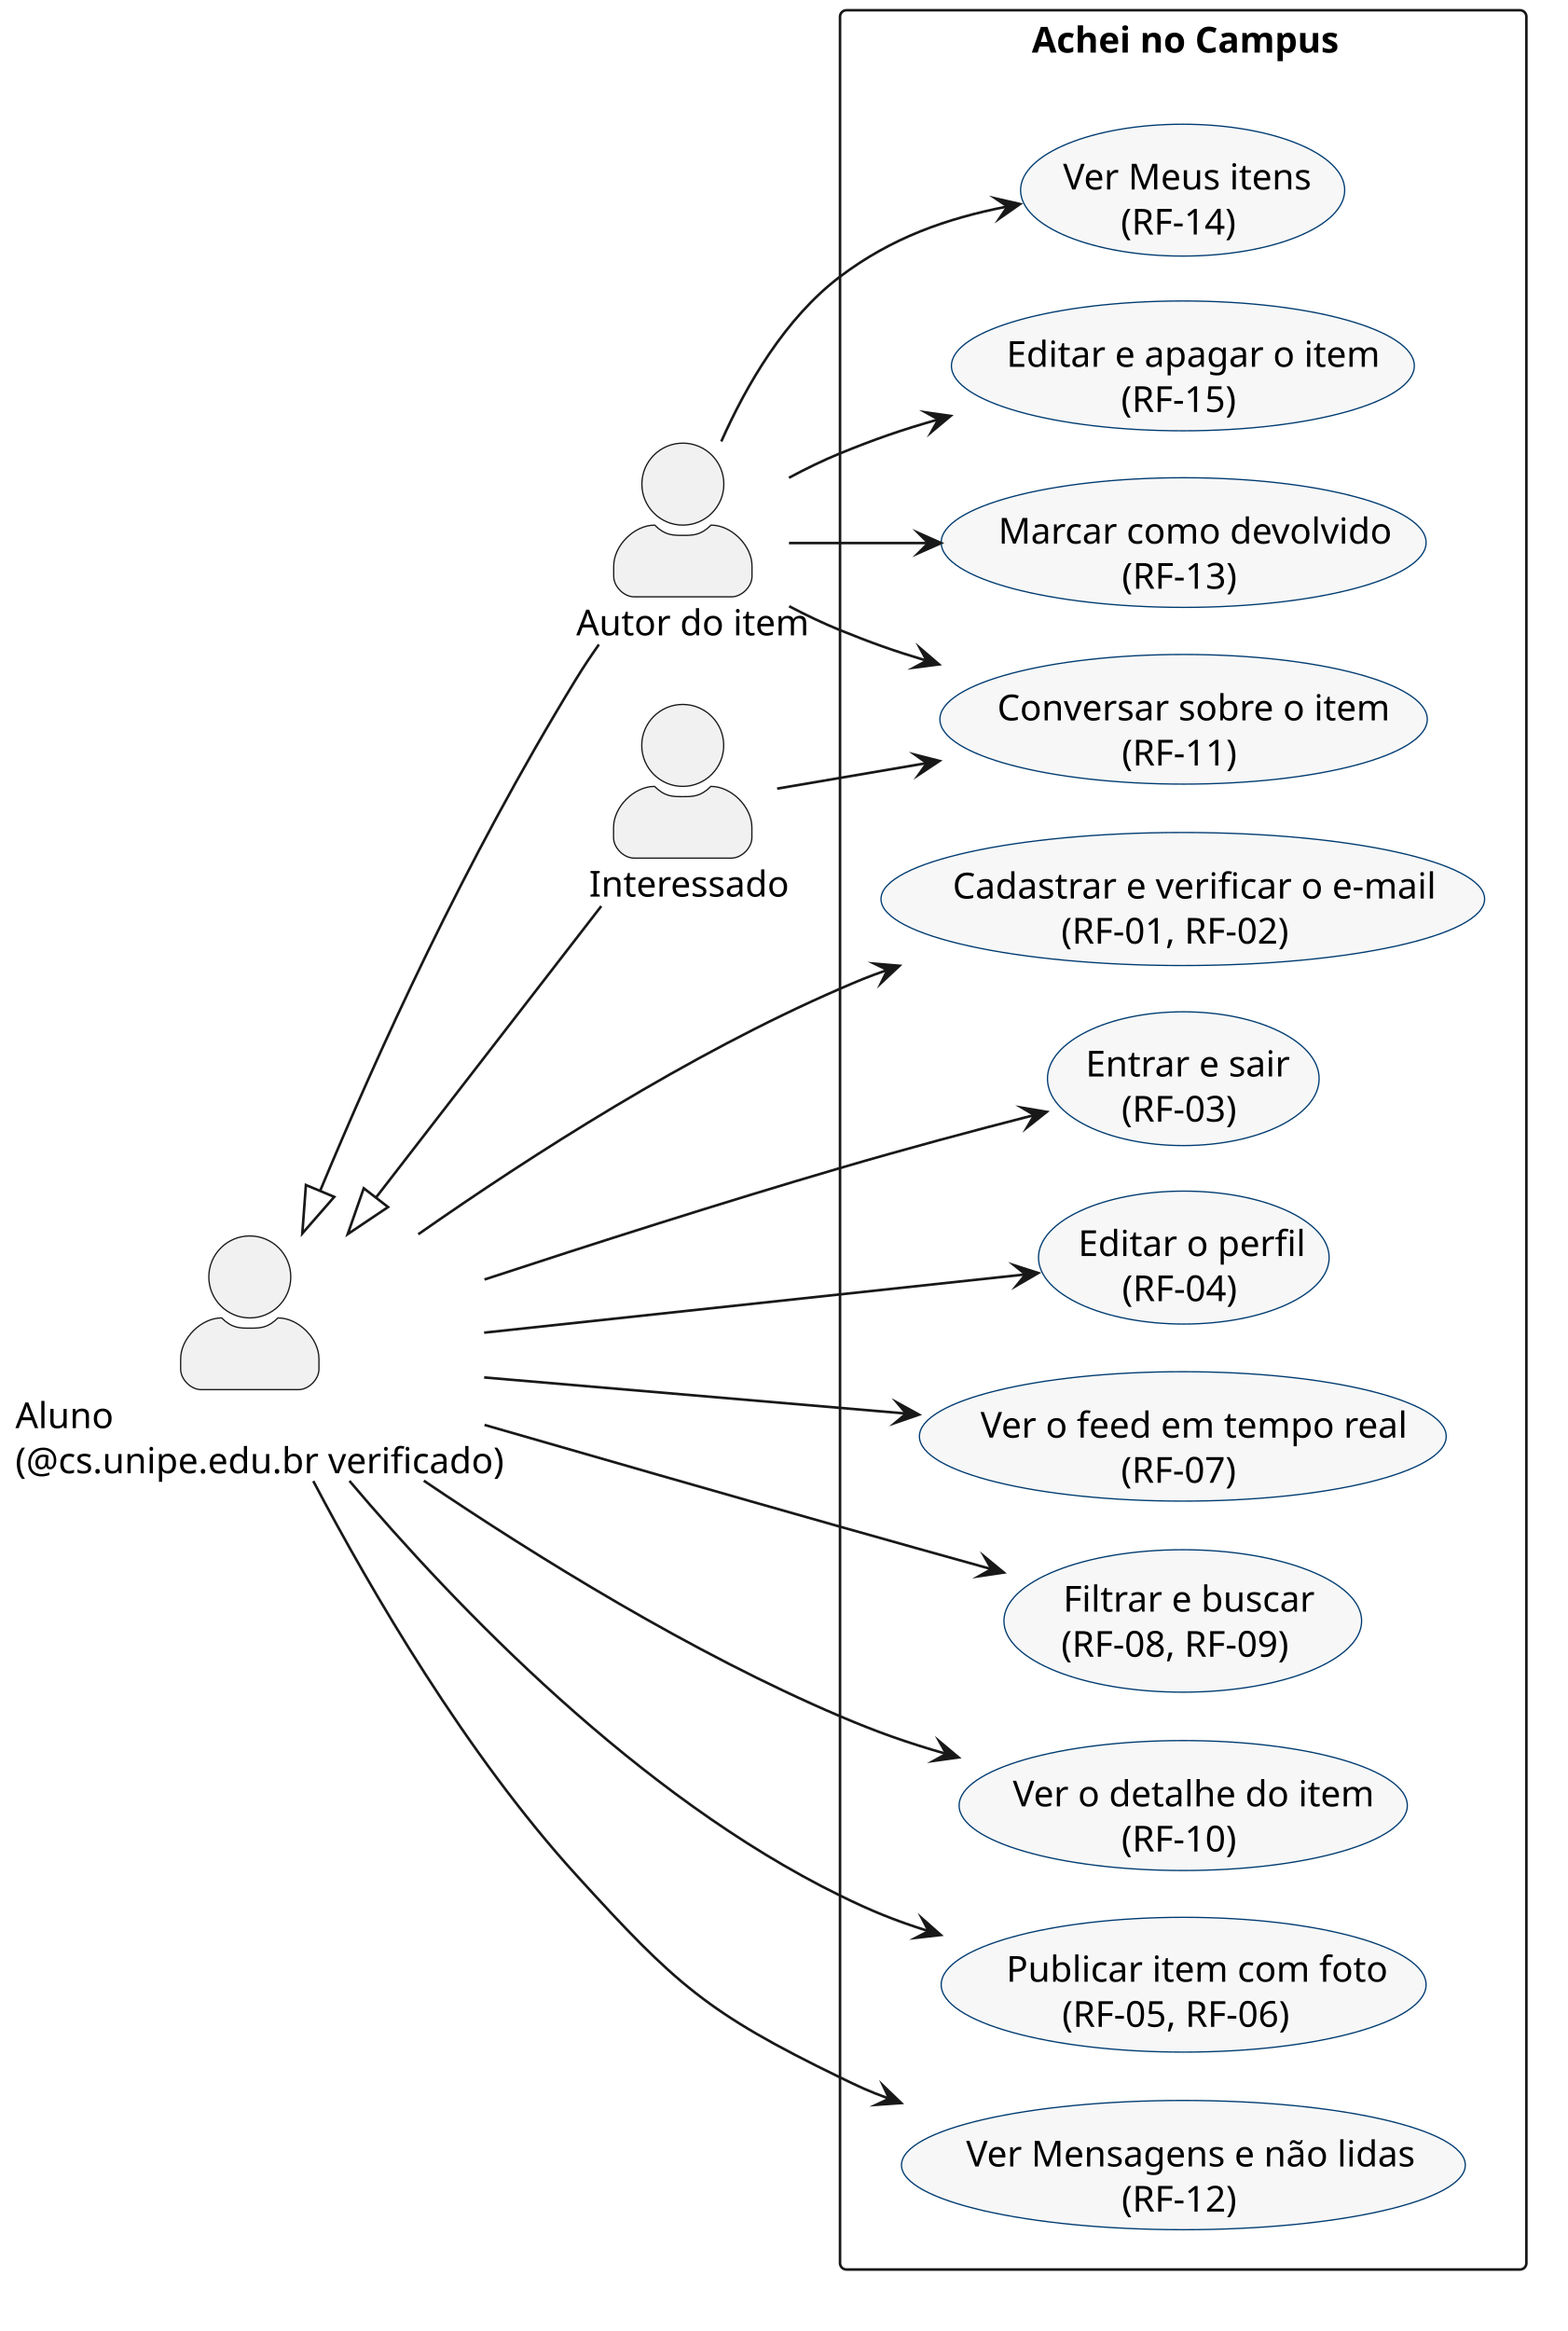
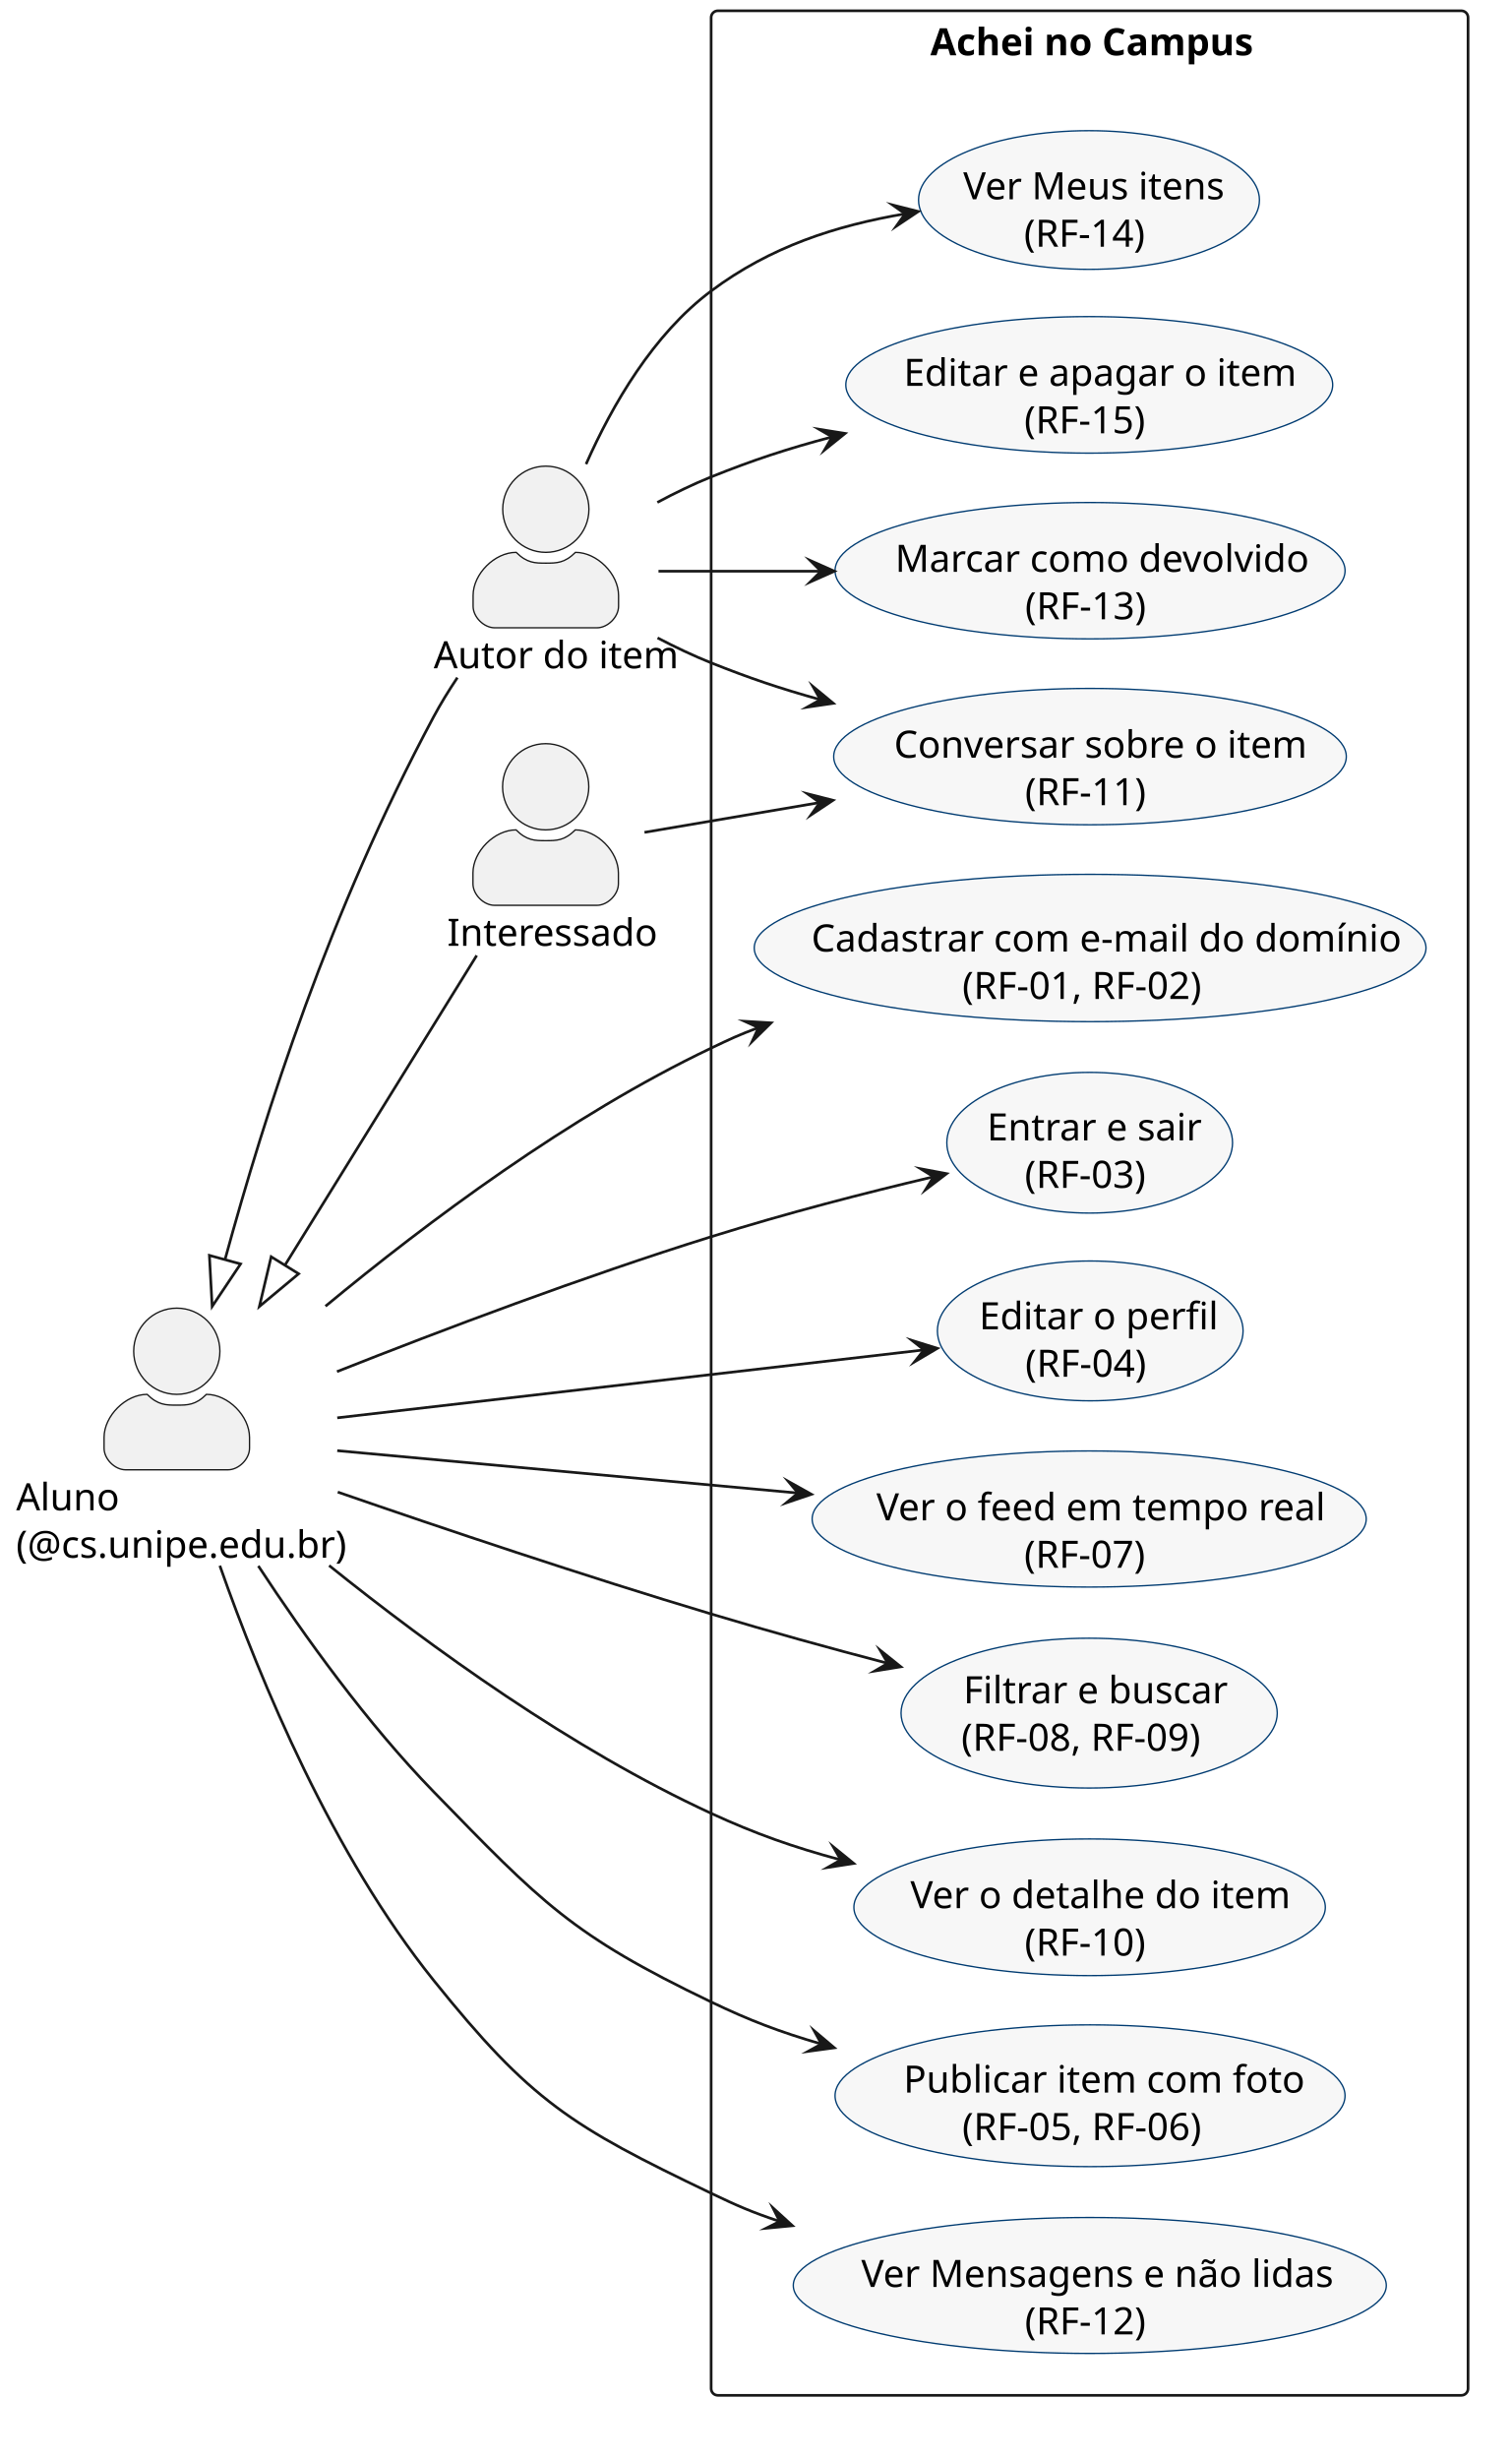
- <svg xmlns="http://www.w3.org/2000/svg" version="1.1" data-diagram-type="DESCRIPTION" style="width:612px;height:910px;background:#FFFFFF;" width="612px" height="910px" viewBox="0 0 612 910" zoomAndPan="magnify" preserveAspectRatio="none" contentStyleType="text/css">
+ <svg xmlns="http://www.w3.org/2000/svg" version="1.1" data-diagram-type="DESCRIPTION" style="width:561px;height:913px;background:#FFFFFF;" width="561px" height="913px" viewBox="0 0 561 913" zoomAndPan="magnify" preserveAspectRatio="none" contentStyleType="text/css">
  <defs />
  <g font-family="sans-serif" lengthAdjust="spacing">
    <g class="cluster" data-qualified-name="Achei no Campus" id="ent0006" data-source-line="18">
-       <rect x="328" y="4" width="268" height="882" fill="none" style="stroke:#181818;stroke-width:1;" rx="2.5" ry="2.5" />
-       <text x="402.879" y="20.533" fill="#000" font-size="14" textLength="118.241" font-weight="700">Achei no Campus</text>
+       <rect x="264" y="4" width="281" height="885" fill="none" style="stroke:#181818;stroke-width:1;" rx="2.5" ry="2.5" />
+       <text x="345.379" y="20.533" fill="#000" font-size="14" textLength="118.241" font-weight="700">Achei no Campus</text>
    </g>
    <g class="entity" data-qualified-name="Aluno" id="ent0001" data-source-line="12">
-       <ellipse cx="97.537" cy="498.5" rx="16" ry="16" fill="#F1F1F1" style="stroke:#181818;stroke-width:0.5;" />
-       <path d="M97.537,518.5 C101.537,518.5 104.537,518.5 108.537,514.5 C116.537,514.5 124.537,522.5 124.537,530.5 L124.537,534.5 C124.537,538.5 120.537,542.5 116.537,542.5 L78.537,542.5 C74.537,542.5 70.537,538.5 70.537,534.5 L70.537,530.5 C70.537,522.5 78.537,514.5 86.537,514.5 C90.537,518.5 93.537,518.5 97.537,518.5" style="stroke:#181818;stroke-width:0.5;" fill="#F1F1F1" />
-       <text x="6" y="557.533" fill="#000" font-size="14" textLength="35.807">Aluno</text>
-       <text x="6" y="575.143" fill="#000" font-size="14" textLength="183.073">(@cs.unipe.edu.br verificado)</text>
+       <ellipse cx="65.633" cy="501.5" rx="16" ry="16" fill="#F1F1F1" style="stroke:#181818;stroke-width:0.5;" />
+       <path d="M65.633,521.5 C69.633,521.5 72.633,521.5 76.633,517.5 C84.633,517.5 92.633,525.5 92.633,533.5 L92.633,537.5 C92.633,541.5 88.633,545.5 84.633,545.5 L46.633,545.5 C42.633,545.5 38.633,541.5 38.633,537.5 L38.633,533.5 C38.633,525.5 46.633,517.5 54.633,517.5 C58.633,521.5 61.633,521.5 65.633,521.5" style="stroke:#181818;stroke-width:0.5;" fill="#F1F1F1" />
+       <text x="6" y="560.533" fill="#000" font-size="14" textLength="35.807">Aluno</text>
+       <text x="6" y="578.143" fill="#000" font-size="14" textLength="119.267">(@cs.unipe.edu.br)</text>
    </g>
    <g class="entity" data-qualified-name="Autor" id="ent0002" data-source-line="13">
-       <ellipse cx="266.631" cy="189" rx="16" ry="16" fill="#F1F1F1" style="stroke:#181818;stroke-width:0.5;" />
-       <path d="M266.631,209 C270.631,209 273.631,209 277.631,205 C285.631,205 293.631,213 293.631,221 L293.631,225 C293.631,229 289.631,233 285.631,233 L247.631,233 C243.631,233 239.631,229 239.631,225 L239.631,221 C239.631,213 247.631,205 255.631,205 C259.631,209 262.631,209 266.631,209" style="stroke:#181818;stroke-width:0.5;" fill="#F1F1F1" />
-       <text x="225" y="248.033" fill="#000" font-size="14" textLength="83.262">Autor do item</text>
+       <ellipse cx="202.631" cy="189" rx="16" ry="16" fill="#F1F1F1" style="stroke:#181818;stroke-width:0.5;" />
+       <path d="M202.631,209 C206.631,209 209.631,209 213.631,205 C221.631,205 229.631,213 229.631,221 L229.631,225 C229.631,229 225.631,233 221.631,233 L183.631,233 C179.631,233 175.631,229 175.631,225 L175.631,221 C175.631,213 183.631,205 191.631,205 C195.631,209 198.631,209 202.631,209" style="stroke:#181818;stroke-width:0.5;" fill="#F1F1F1" />
+       <text x="161" y="248.033" fill="#000" font-size="14" textLength="83.262">Autor do item</text>
    </g>
    <g class="entity" data-qualified-name="Interessado" id="ent0003" data-source-line="14">
-       <ellipse cx="266.579" cy="291" rx="16" ry="16" fill="#F1F1F1" style="stroke:#181818;stroke-width:0.5;" />
-       <path d="M266.579,311 C270.579,311 273.579,311 277.579,307 C285.579,307 293.579,315 293.579,323 L293.579,327 C293.579,331 289.579,335 285.579,335 L247.579,335 C243.579,335 239.579,331 239.579,327 L239.579,323 C239.579,315 247.579,307 255.579,307 C259.579,311 262.579,311 266.579,311" style="stroke:#181818;stroke-width:0.5;" fill="#F1F1F1" />
-       <text x="230" y="350.033" fill="#000" font-size="14" textLength="73.158">Interessado</text>
+       <ellipse cx="202.579" cy="292" rx="16" ry="16" fill="#F1F1F1" style="stroke:#181818;stroke-width:0.5;" />
+       <path d="M202.579,312 C206.579,312 209.579,312 213.579,308 C221.579,308 229.579,316 229.579,324 L229.579,328 C229.579,332 225.579,336 221.579,336 L183.579,336 C179.579,336 175.579,332 175.579,328 L175.579,324 C175.579,316 183.579,308 191.579,308 C195.579,312 198.579,312 202.579,312" style="stroke:#181818;stroke-width:0.5;" fill="#F1F1F1" />
+       <text x="166" y="351.033" fill="#000" font-size="14" textLength="73.158">Interessado</text>
    </g>
    <g class="entity" data-qualified-name="Achei no Campus.UC01" id="ent0007" data-source-line="19">
-       <ellipse cx="461.843" cy="350.969" rx="117.843" ry="25.969" fill="#F7F7F7" style="stroke:#003B71;stroke-width:0.5;" />
-       <text x="371.981" y="350.776" fill="#000" font-size="14" textLength="179.724">Cadastrar e verificar o e-mail</text>
-       <text x="414.395" y="368.385" fill="#000" font-size="14" textLength="94.896">(RF-01, RF-02)</text>
+       <ellipse cx="404.694" cy="351.839" rx="124.694" ry="27.339" fill="#F7F7F7" style="stroke:#003B71;stroke-width:0.5;" />
+       <text x="301.208" y="353.142" fill="#000" font-size="14" textLength="206.972">Cadastrar com e-mail do domínio</text>
+       <text x="357.245" y="370.751" fill="#000" font-size="14" textLength="94.896">(RF-01, RF-02)</text>
    </g>
    <g class="entity" data-qualified-name="Achei no Campus.UC03" id="ent0008" data-source-line="20">
-       <ellipse cx="462.035" cy="421.111" rx="53.035" ry="26.111" fill="#F7F7F7" style="stroke:#003B71;stroke-width:0.5;" />
-       <text x="423.911" y="420.253" fill="#000" font-size="14" textLength="76.248">Entrar e sair</text>
-       <text x="437.925" y="437.862" fill="#000" font-size="14" textLength="48.221">(RF-03)</text>
+       <ellipse cx="404.535" cy="424.111" rx="53.035" ry="26.111" fill="#F7F7F7" style="stroke:#003B71;stroke-width:0.5;" />
+       <text x="366.411" y="423.253" fill="#000" font-size="14" textLength="76.248">Entrar e sair</text>
+       <text x="380.425" y="440.862" fill="#000" font-size="14" textLength="48.221">(RF-03)</text>
    </g>
    <g class="entity" data-qualified-name="Achei no Campus.UC04" id="ent0009" data-source-line="21">
-       <ellipse cx="462.24" cy="490.946" rx="56.74" ry="25.946" fill="#F7F7F7" style="stroke:#003B71;stroke-width:0.5;" />
-       <text x="420.999" y="490.344" fill="#000" font-size="14" textLength="82.482">Editar o perfil</text>
-       <text x="438.129" y="507.953" fill="#000" font-size="14" textLength="48.221">(RF-04)</text>
+       <ellipse cx="404.74" cy="493.946" rx="56.74" ry="25.946" fill="#F7F7F7" style="stroke:#003B71;stroke-width:0.5;" />
+       <text x="363.499" y="493.344" fill="#000" font-size="14" textLength="82.482">Editar o perfil</text>
+       <text x="380.629" y="510.953" fill="#000" font-size="14" textLength="48.221">(RF-04)</text>
    </g>
    <g class="entity" data-qualified-name="Achei no Campus.UC07" id="ent0010" data-source-line="22">
-       <ellipse cx="461.847" cy="560.76" rx="102.847" ry="25.26" fill="#F7F7F7" style="stroke:#003B71;stroke-width:0.5;" />
-       <text x="382.861" y="561.252" fill="#000" font-size="14" textLength="157.972">Ver o feed em tempo real</text>
-       <text x="437.737" y="578.862" fill="#000" font-size="14" textLength="48.221">(RF-07)</text>
+       <ellipse cx="404.347" cy="563.76" rx="102.847" ry="25.26" fill="#F7F7F7" style="stroke:#003B71;stroke-width:0.5;" />
+       <text x="325.361" y="564.252" fill="#000" font-size="14" textLength="157.972">Ver o feed em tempo real</text>
+       <text x="380.237" y="581.862" fill="#000" font-size="14" textLength="48.221">(RF-07)</text>
    </g>
    <g class="entity" data-qualified-name="Achei no Campus.UC08" id="ent0011" data-source-line="23">
-       <ellipse cx="461.833" cy="632.804" rx="69.833" ry="27.804" fill="#F7F7F7" style="stroke:#003B71;stroke-width:0.5;" />
-       <text x="415.154" y="629.162" fill="#000" font-size="14" textLength="93.358">Filtrar e buscar</text>
-       <text x="414.385" y="646.771" fill="#000" font-size="14" textLength="94.896">(RF-08, RF-09)</text>
+       <ellipse cx="404.333" cy="635.804" rx="69.833" ry="27.804" fill="#F7F7F7" style="stroke:#003B71;stroke-width:0.5;" />
+       <text x="357.654" y="632.162" fill="#000" font-size="14" textLength="93.358">Filtrar e buscar</text>
+       <text x="356.885" y="649.771" fill="#000" font-size="14" textLength="94.896">(RF-08, RF-09)</text>
    </g>
    <g class="entity" data-qualified-name="Achei no Campus.UC10" id="ent0012" data-source-line="24">
-       <ellipse cx="462.005" cy="704.863" rx="87.505" ry="25.363" fill="#F7F7F7" style="stroke:#003B71;stroke-width:0.5;" />
-       <text x="395.464" y="705.188" fill="#000" font-size="14" textLength="133.082">Ver o detalhe do item</text>
-       <text x="437.894" y="722.797" fill="#000" font-size="14" textLength="48.221">(RF-10)</text>
+       <ellipse cx="404.505" cy="707.863" rx="87.505" ry="25.363" fill="#F7F7F7" style="stroke:#003B71;stroke-width:0.5;" />
+       <text x="337.964" y="708.188" fill="#000" font-size="14" textLength="133.082">Ver o detalhe do item</text>
+       <text x="380.394" y="725.797" fill="#000" font-size="14" textLength="48.221">(RF-10)</text>
    </g>
    <g class="entity" data-qualified-name="Achei no Campus.UC05" id="ent0013" data-source-line="25">
-       <ellipse cx="462.168" cy="774.811" rx="94.668" ry="26.311" fill="#F7F7F7" style="stroke:#003B71;stroke-width:0.5;" />
-       <text x="392.92" y="773.646" fill="#000" font-size="14" textLength="138.496">Publicar item com foto</text>
-       <text x="414.719" y="791.255" fill="#000" font-size="14" textLength="94.896">(RF-05, RF-06)</text>
+       <ellipse cx="404.668" cy="777.811" rx="94.668" ry="26.311" fill="#F7F7F7" style="stroke:#003B71;stroke-width:0.5;" />
+       <text x="335.42" y="776.646" fill="#000" font-size="14" textLength="138.496">Publicar item com foto</text>
+       <text x="357.219" y="794.255" fill="#000" font-size="14" textLength="94.896">(RF-05, RF-06)</text>
    </g>
    <g class="entity" data-qualified-name="Achei no Campus.UC14" id="ent0014" data-source-line="26">
-       <ellipse cx="461.777" cy="74.236" rx="63.277" ry="25.736" fill="#F7F7F7" style="stroke:#003B71;stroke-width:0.5;" />
-       <text x="415.091" y="73.964" fill="#000" font-size="14" textLength="93.372">Ver Meus itens</text>
-       <text x="437.666" y="91.573" fill="#000" font-size="14" textLength="48.221">(RF-14)</text>
+       <ellipse cx="404.277" cy="74.236" rx="63.277" ry="25.736" fill="#F7F7F7" style="stroke:#003B71;stroke-width:0.5;" />
+       <text x="357.591" y="73.964" fill="#000" font-size="14" textLength="93.372">Ver Meus itens</text>
+       <text x="380.166" y="91.573" fill="#000" font-size="14" textLength="48.221">(RF-14)</text>
    </g>
    <g class="entity" data-qualified-name="Achei no Campus.UC15" id="ent0015" data-source-line="27">
-       <ellipse cx="461.872" cy="142.84" rx="90.372" ry="25.34" fill="#F7F7F7" style="stroke:#003B71;stroke-width:0.5;" />
-       <text x="393" y="143.202" fill="#000" font-size="14" textLength="137.744">Editar e apagar o item</text>
-       <text x="437.762" y="160.812" fill="#000" font-size="14" textLength="48.221">(RF-15)</text>
+       <ellipse cx="404.372" cy="142.84" rx="90.372" ry="25.34" fill="#F7F7F7" style="stroke:#003B71;stroke-width:0.5;" />
+       <text x="335.5" y="143.202" fill="#000" font-size="14" textLength="137.744">Editar e apagar o item</text>
+       <text x="380.262" y="160.812" fill="#000" font-size="14" textLength="48.221">(RF-15)</text>
    </g>
    <g class="entity" data-qualified-name="Achei no Campus.UC13" id="ent0016" data-source-line="28">
-       <ellipse cx="462.171" cy="211.808" rx="94.671" ry="25.308" fill="#F7F7F7" style="stroke:#003B71;stroke-width:0.5;" />
-       <text x="389.81" y="212.222" fill="#000" font-size="14" textLength="144.724">Marcar como devolvido</text>
-       <text x="438.061" y="229.831" fill="#000" font-size="14" textLength="48.221">(RF-13)</text>
+       <ellipse cx="404.671" cy="211.808" rx="94.671" ry="25.308" fill="#F7F7F7" style="stroke:#003B71;stroke-width:0.5;" />
+       <text x="332.31" y="212.222" fill="#000" font-size="14" textLength="144.724">Marcar como devolvido</text>
+       <text x="380.561" y="229.831" fill="#000" font-size="14" textLength="48.221">(RF-13)</text>
    </g>
    <g class="entity" data-qualified-name="Achei no Campus.UC11" id="ent0017" data-source-line="29">
-       <ellipse cx="462.152" cy="280.805" rx="95.152" ry="25.305" fill="#F7F7F7" style="stroke:#003B71;stroke-width:0.5;" />
-       <text x="389.4" y="281.224" fill="#000" font-size="14" textLength="145.503">Conversar sobre o item</text>
-       <text x="438.041" y="298.833" fill="#000" font-size="14" textLength="48.221">(RF-11)</text>
+       <ellipse cx="404.652" cy="280.805" rx="95.152" ry="25.305" fill="#F7F7F7" style="stroke:#003B71;stroke-width:0.5;" />
+       <text x="331.9" y="281.224" fill="#000" font-size="14" textLength="145.503">Conversar sobre o item</text>
+       <text x="380.541" y="298.833" fill="#000" font-size="14" textLength="48.221">(RF-11)</text>
    </g>
    <g class="entity" data-qualified-name="Achei no Campus.UC12" id="ent0018" data-source-line="30">
-       <ellipse cx="462.075" cy="845.227" rx="110.075" ry="25.227" fill="#F7F7F7" style="stroke:#003B71;stroke-width:0.5;" />
-       <text x="377.244" y="845.774" fill="#000" font-size="14" textLength="169.661">Ver Mensagens e não lidas</text>
-       <text x="437.965" y="863.383" fill="#000" font-size="14" textLength="48.221">(RF-12)</text>
+       <ellipse cx="404.575" cy="848.227" rx="110.075" ry="25.227" fill="#F7F7F7" style="stroke:#003B71;stroke-width:0.5;" />
+       <text x="319.744" y="848.774" fill="#000" font-size="14" textLength="169.661">Ver Mensagens e não lidas</text>
+       <text x="380.465" y="866.383" fill="#000" font-size="14" textLength="48.221">(RF-12)</text>
    </g>
    <g class="link" data-entity-1="ent0001" data-entity-2="ent0002" id="lnk4" data-link-type="extension">
-       <polygon points="118.039,481.539,130.518,467.246,119.446,462.618,118.039,481.539" fill="none" style="stroke:#181818;stroke-width:1;stroke-linejoin:miter;stroke-miterlimit:10;" />
-       <path d="M124.982,464.932 C147.706,410.579 180.844,337.194 225,265 C227.719,260.554 230.734,256.034 233.856,251.603" style="stroke:#181818;stroke-width:1;" fill="none" />
+       <polygon points="78.762,484.871,89.309,469.099,77.736,465.926,78.762,484.871" fill="none" style="stroke:#181818;stroke-width:1;stroke-linejoin:miter;stroke-miterlimit:10;" />
+       <path d="M83.522,467.512 C98.581,412.592 122.221,338.383 161,266 C163.601,261.145 166.612,256.253 169.795,251.5" style="stroke:#181818;stroke-width:1;" fill="none" />
    </g>
    <g class="link" data-entity-1="ent0001" data-entity-2="ent0003" id="lnk5" data-link-type="extension">
-       <polygon points="135.77,481.794,151.527,471.224,142.033,463.884,135.77,481.794" fill="none" style="stroke:#181818;stroke-width:1;stroke-linejoin:miter;stroke-miterlimit:10;" />
-       <path d="M146.78,467.554 C176.58,429.01 206.843,389.868 234.77,353.746" style="stroke:#181818;stroke-width:1;" fill="none" />
+       <polygon points="96.293,484.889,110.871,472.745,100.669,466.427,96.293,484.889" fill="none" style="stroke:#181818;stroke-width:1;stroke-linejoin:miter;stroke-miterlimit:10;" />
+       <path d="M105.77,469.586 C129.997,430.465 154.287,391.24 176.972,354.608" style="stroke:#181818;stroke-width:1;" fill="none" />
    </g>
    <g class="link" data-entity-1="ent0001" data-entity-2="ent0007" id="lnk19" data-link-type="dependency">
-       <polygon points="351.22,377.031,341.407,376.196,346.495,378.667,344.024,383.756,351.22,377.031" fill="#181818" style="stroke:#181818;stroke-width:1;stroke-linejoin:miter;stroke-miterlimit:10;" />
-       <path d="M163.324,481.847 C207.75,450.77 269.086,411.525 328,386 C335.449,382.773 338.54,381.421 346.495,378.667" style="stroke:#181818;stroke-width:1;" fill="none" />
+       <polygon points="286.256,379.625,276.425,379.032,281.573,381.377,279.228,386.525,286.256,379.625" fill="#181818" style="stroke:#181818;stroke-width:1;stroke-linejoin:miter;stroke-miterlimit:10;" />
+       <path d="M120.831,484.791 C158.645,453.488 211.517,414.005 264,389 C271.125,385.605 273.926,384.238 281.573,381.377" style="stroke:#181818;stroke-width:1;" fill="none" />
    </g>
    <g class="link" data-entity-1="ent0001" data-entity-2="ent0008" id="lnk20" data-link-type="dependency">
-       <polygon points="408.707,434.058,398.995,432.424,403.864,435.303,400.986,440.172,408.707,434.058" fill="#181818" style="stroke:#181818;stroke-width:1;stroke-linejoin:miter;stroke-miterlimit:10;" />
-       <path d="M189.17,499.504 C231.232,485.682 281.994,469.459 328,456 C354.468,448.257 379.283,441.62 403.864,435.303" style="stroke:#181818;stroke-width:1;" fill="none" />
+       <polygon points="351.439,435.589,341.76,433.769,346.574,436.741,343.603,441.554,351.439,435.589" fill="#181818" style="stroke:#181818;stroke-width:1;stroke-linejoin:miter;stroke-miterlimit:10;" />
+       <path d="M125.097,509.062 C164.078,493.631 216.633,473.764 264,459 C292.606,450.084 320.18,442.987 346.574,436.741" style="stroke:#181818;stroke-width:1;" fill="none" />
    </g>
    <g class="link" data-entity-1="ent0001" data-entity-2="ent0009" id="lnk21" data-link-type="dependency">
-       <polygon points="405.407,496.981,396.031,493.967,400.436,497.516,396.887,501.921,405.407,496.981" fill="#181818" style="stroke:#181818;stroke-width:1;stroke-linejoin:miter;stroke-miterlimit:10;" />
-       <path d="M189.039,520.259 C256.984,512.949 342.872,503.709 400.436,497.516" style="stroke:#181818;stroke-width:1;" fill="none" />
+       <polygon points="347.987,500.424,338.587,497.486,343.02,500.999,339.507,505.432,347.987,500.424" fill="#181818" style="stroke:#181818;stroke-width:1;stroke-linejoin:miter;stroke-miterlimit:10;" />
+       <path d="M125.201,526.207 C187.904,518.95 281.569,508.111 343.02,500.999" style="stroke:#181818;stroke-width:1;" fill="none" />
    </g>
    <g class="link" data-entity-1="ent0001" data-entity-2="ent0010" id="lnk22" data-link-type="dependency">
-       <polygon points="358.829,552.263,350.202,547.51,353.847,551.837,349.521,555.481,358.829,552.263" fill="#181818" style="stroke:#181818;stroke-width:1;stroke-linejoin:miter;stroke-miterlimit:10;" />
-       <path d="M189.039,537.743 C240.627,542.154 300.442,547.27 353.847,551.837" style="stroke:#181818;stroke-width:1;" fill="none" />
+       <polygon points="301.231,554.592,292.635,549.785,296.252,554.134,291.903,557.751,301.231,554.592" fill="#181818" style="stroke:#181818;stroke-width:1;stroke-linejoin:miter;stroke-miterlimit:10;" />
+       <path d="M125.201,538.4 C173.666,542.858 238.617,548.833 296.252,554.134" style="stroke:#181818;stroke-width:1;" fill="none" />
    </g>
    <g class="link" data-entity-1="ent0001" data-entity-2="ent0011" id="lnk23" data-link-type="dependency">
-       <polygon points="391.939,613.91,384.339,607.645,387.121,612.571,382.196,615.353,391.939,613.91" fill="#181818" style="stroke:#181818;stroke-width:1;stroke-linejoin:miter;stroke-miterlimit:10;" />
-       <path d="M189.195,556.279 C231.373,568.449 282.223,583.05 328,596 C348.756,601.871 366.539,606.848 387.121,612.571" style="stroke:#181818;stroke-width:1;" fill="none" />
+       <polygon points="334.432,618.605,326.744,612.449,329.596,617.334,324.711,620.186,334.432,618.605" fill="#181818" style="stroke:#181818;stroke-width:1;stroke-linejoin:miter;stroke-miterlimit:10;" />
+       <path d="M125.388,553.765 C164.491,567.284 217.072,584.951 264,599 C286.803,605.827 307.057,611.411 329.596,617.334" style="stroke:#181818;stroke-width:1;" fill="none" />
    </g>
    <g class="link" data-entity-1="ent0001" data-entity-2="ent0012" id="lnk24" data-link-type="dependency">
-       <polygon points="374.276,686.083,366.734,679.749,369.471,684.7,364.52,687.437,374.276,686.083" fill="#181818" style="stroke:#181818;stroke-width:1;stroke-linejoin:miter;stroke-miterlimit:10;" />
-       <path d="M165.487,578.054 C209.826,608.012 270.244,645.408 328,670 C342.609,676.22 353.797,680.187 369.471,684.7" style="stroke:#181818;stroke-width:1;" fill="none" />
+       <polygon points="316.946,691.595,309.304,685.381,312.12,690.288,307.213,693.103,316.946,691.595" fill="#181818" style="stroke:#181818;stroke-width:1;stroke-linejoin:miter;stroke-miterlimit:10;" />
+       <path d="M122.193,581.032 C159.965,611.369 212.264,649.196 264,673 C280.559,680.619 294.191,685.432 312.12,690.288" style="stroke:#181818;stroke-width:1;" fill="none" />
    </g>
    <g class="link" data-entity-1="ent0001" data-entity-2="ent0013" id="lnk25" data-link-type="dependency">
-       <polygon points="367.35,755.404,359.97,748.882,362.582,753.9,357.563,756.511,367.35,755.404" fill="#181818" style="stroke:#181818;stroke-width:1;stroke-linejoin:miter;stroke-miterlimit:10;" />
-       <path d="M136.445,578.117 C177.966,627.166 249.199,701.369 328,740 C340.327,746.043 349.058,749.633 362.582,753.9" style="stroke:#181818;stroke-width:1;" fill="none" />
+       <polygon points="309.745,760.018,302.221,753.662,304.944,758.621,299.985,761.343,309.745,760.018" fill="#181818" style="stroke:#181818;stroke-width:1;stroke-linejoin:miter;stroke-miterlimit:10;" />
+       <path d="M95.899,581.175 C113.134,607.437 136.327,639.656 161,665 C201.056,706.145 212.219,718.179 264,743 C278.298,749.854 289.285,754.063 304.944,758.621" style="stroke:#181818;stroke-width:1;" fill="none" />
    </g>
    <g class="link" data-entity-1="ent0001" data-entity-2="ent0018" id="lnk26" data-link-type="dependency">
-       <polygon points="351.901,821.009,344.804,814.181,347.2,819.305,342.076,821.701,351.901,821.009" fill="#181818" style="stroke:#181818;stroke-width:1;stroke-linejoin:miter;stroke-miterlimit:10;" />
-       <path d="M122.325,578.197 C145.058,621.333 182.127,684.857 225,732 C263.816,774.682 276.109,785.787 328,811 C335.61,814.697 338.966,816.319 347.2,819.305" style="stroke:#181818;stroke-width:1;" fill="none" />
+       <polygon points="294.195,826.049,286.926,819.403,289.452,824.465,284.391,826.991,294.195,826.049" fill="#181818" style="stroke:#181818;stroke-width:1;stroke-linejoin:miter;stroke-miterlimit:10;" />
+       <path d="M81.613,581.095 C96.863,624.454 123.524,688.376 161,735 C197.144,779.967 211.968,789.079 264,814 C273.555,818.576 279.04,820.986 289.452,824.465" style="stroke:#181818;stroke-width:1;" fill="none" />
    </g>
    <g class="link" data-entity-1="ent0002" data-entity-2="ent0014" id="lnk27" data-link-type="dependency">
-       <polygon points="398.284,79.653,388.683,77.456,393.377,80.613,390.22,85.307,398.284,79.653" fill="#181818" style="stroke:#181818;stroke-width:1;stroke-linejoin:miter;stroke-miterlimit:10;" />
-       <path d="M281.637,172.347 C291.425,150.322 306.585,124.182 328,108 C348.156,92.77 369.515,85.283 393.377,80.613" style="stroke:#181818;stroke-width:1;" fill="none" />
+       <polygon points="340.922,78.491,331.375,76.072,335.994,79.337,332.729,83.957,340.922,78.491" fill="#181818" style="stroke:#181818;stroke-width:1;stroke-linejoin:miter;stroke-miterlimit:10;" />
+       <path d="M217.569,172.257 C227.335,150.203 242.494,124.062 264,108 C286.069,91.517 310.149,83.775 335.994,79.337" style="stroke:#181818;stroke-width:1;" fill="none" />
    </g>
    <g class="link" data-entity-1="ent0002" data-entity-2="ent0015" id="lnk28" data-link-type="dependency">
-       <polygon points="371.196,162.366,361.444,160.987,366.387,163.737,363.637,168.681,371.196,162.366" fill="#181818" style="stroke:#181818;stroke-width:1;stroke-linejoin:miter;stroke-miterlimit:10;" />
-       <path d="M308.064,186.525 C314.584,183.021 321.371,179.705 328,177 C341.681,171.418 351.729,167.917 366.387,163.737" style="stroke:#181818;stroke-width:1;" fill="none" />
+       <polygon points="313.75,160.86,304.024,159.306,308.917,162.144,306.079,167.037,313.75,160.86" fill="#181818" style="stroke:#181818;stroke-width:1;stroke-linejoin:miter;stroke-miterlimit:10;" />
+       <path d="M244.038,186.459 C250.561,182.964 257.356,179.667 264,177 C279.731,170.685 292.115,166.61 308.917,162.144" style="stroke:#181818;stroke-width:1;" fill="none" />
    </g>
    <g class="link" data-entity-1="ent0002" data-entity-2="ent0016" id="lnk29" data-link-type="dependency">
-       <polygon points="367.479,212,358.479,208,362.479,212,358.479,216,367.479,212" fill="#181818" style="stroke:#181818;stroke-width:1;stroke-linejoin:miter;stroke-miterlimit:10;" />
-       <path d="M308.064,212 C325.463,212 341.572,212 362.479,212" style="stroke:#181818;stroke-width:1;" fill="none" />
+       <polygon points="309.761,212,300.761,208,304.761,212,300.761,216,309.761,212" fill="#181818" style="stroke:#181818;stroke-width:1;stroke-linejoin:miter;stroke-miterlimit:10;" />
+       <path d="M244.456,212 C263.426,212 281.814,212 304.761,212" style="stroke:#181818;stroke-width:1;" fill="none" />
    </g>
    <g class="link" data-entity-1="ent0002" data-entity-2="ent0017" id="lnk30" data-link-type="dependency">
-       <polygon points="366.646,259.372,359.172,252.959,361.857,257.938,356.877,260.623,366.646,259.372" fill="#181818" style="stroke:#181818;stroke-width:1;stroke-linejoin:miter;stroke-miterlimit:10;" />
-       <path d="M308.135,236.676 C314.645,240.089 321.411,243.333 328,246 C340.283,250.973 348.701,254 361.857,257.938" style="stroke:#181818;stroke-width:1;" fill="none" />
+       <polygon points="309.363,261.03,301.772,254.756,304.548,259.685,299.619,262.461,309.363,261.03" fill="#181818" style="stroke:#181818;stroke-width:1;stroke-linejoin:miter;stroke-miterlimit:10;" />
+       <path d="M244.108,236.743 C250.622,240.147 257.396,243.37 264,246 C278.383,251.727 289.166,255.387 304.548,259.685" style="stroke:#181818;stroke-width:1;" fill="none" />
    </g>
    <g class="link" data-entity-1="ent0003" data-entity-2="ent0017" id="lnk31" data-link-type="dependency">
-       <polygon points="366.835,297.059,357.291,294.629,361.906,297.9,358.636,302.515,366.835,297.059" fill="#181818" style="stroke:#181818;stroke-width:1;stroke-linejoin:miter;stroke-miterlimit:10;" />
-       <path d="M303.442,307.87 C321.476,304.795 339.321,301.752 361.906,297.9" style="stroke:#181818;stroke-width:1;" fill="none" />
+       <polygon points="309.258,297.021,299.715,294.586,304.329,297.859,301.056,302.473,309.258,297.021" fill="#181818" style="stroke:#181818;stroke-width:1;stroke-linejoin:miter;stroke-miterlimit:10;" />
+       <path d="M239.256,308.921 C258.919,305.579 279.398,302.097 304.329,297.859" style="stroke:#181818;stroke-width:1;" fill="none" />
    </g>
  </g>
</svg>
